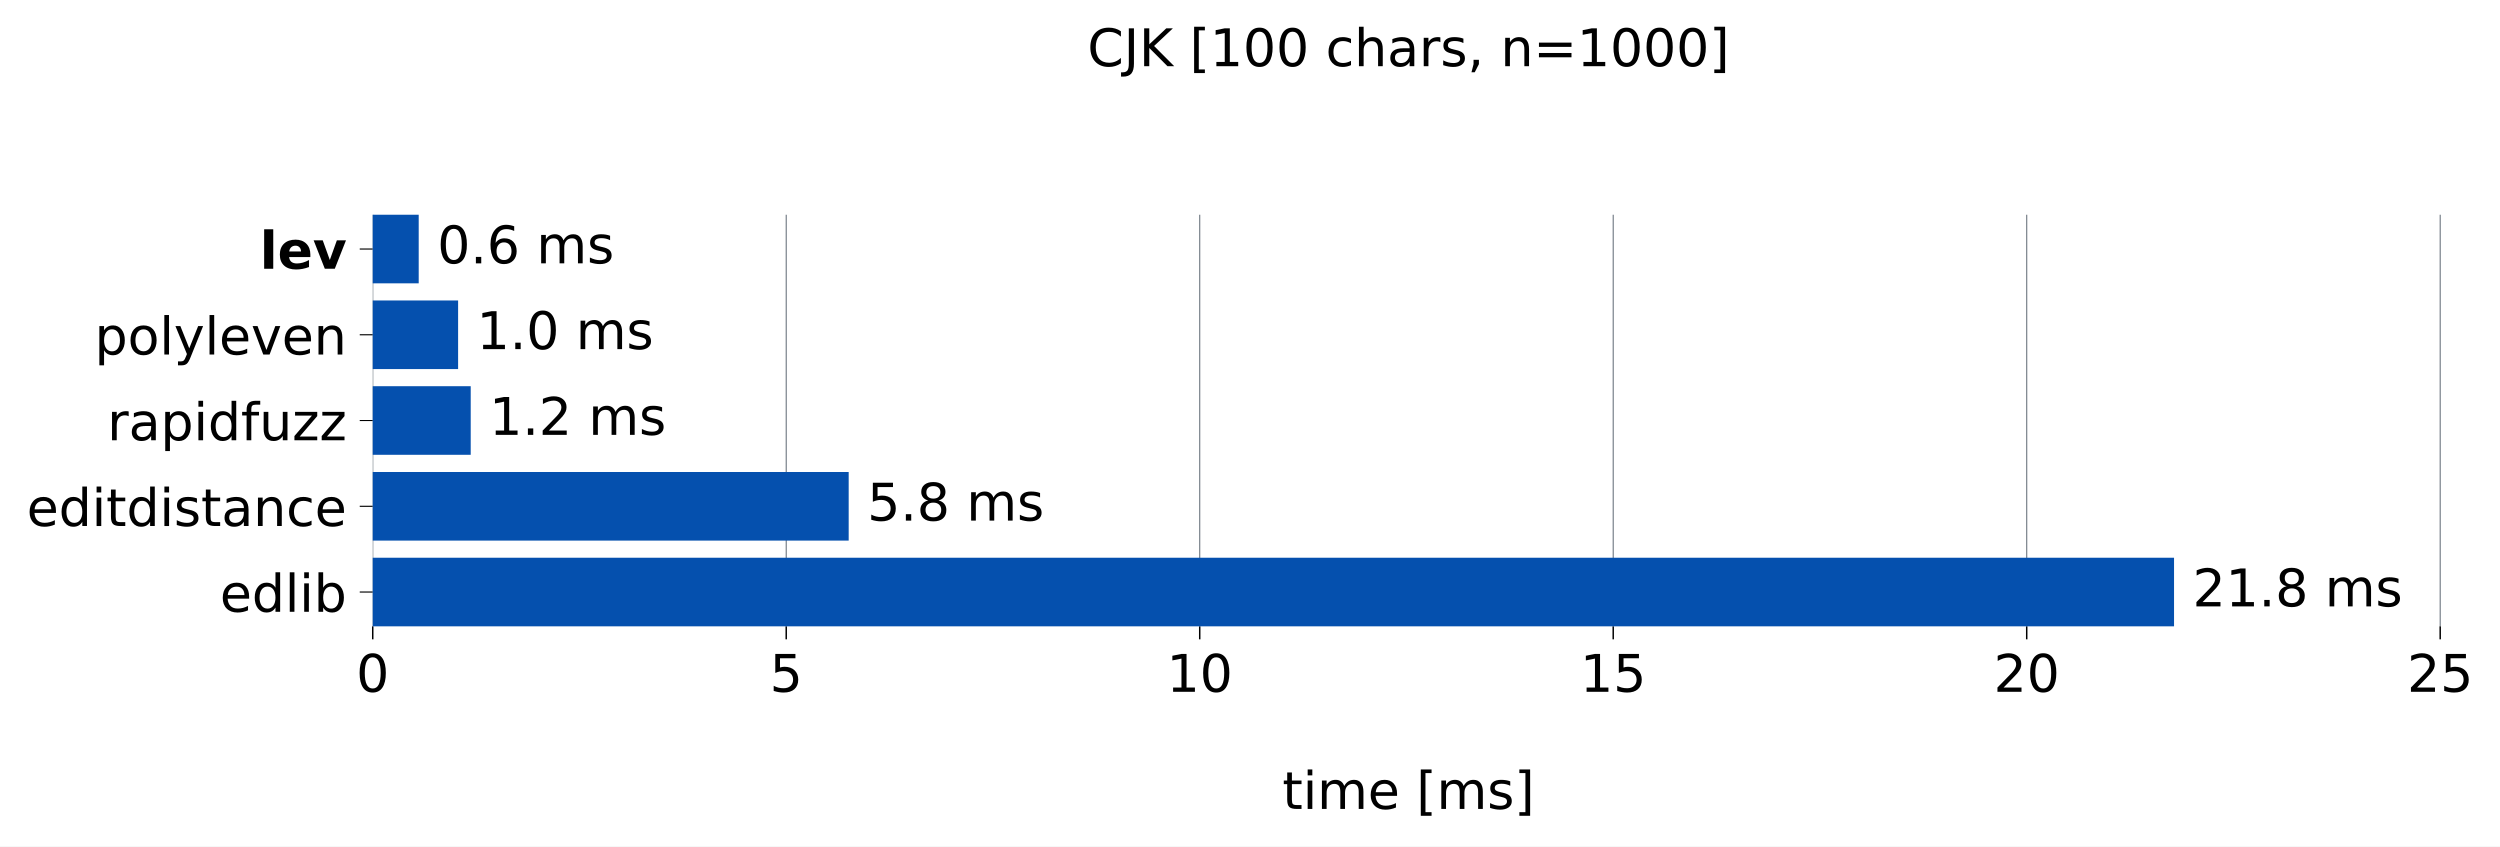
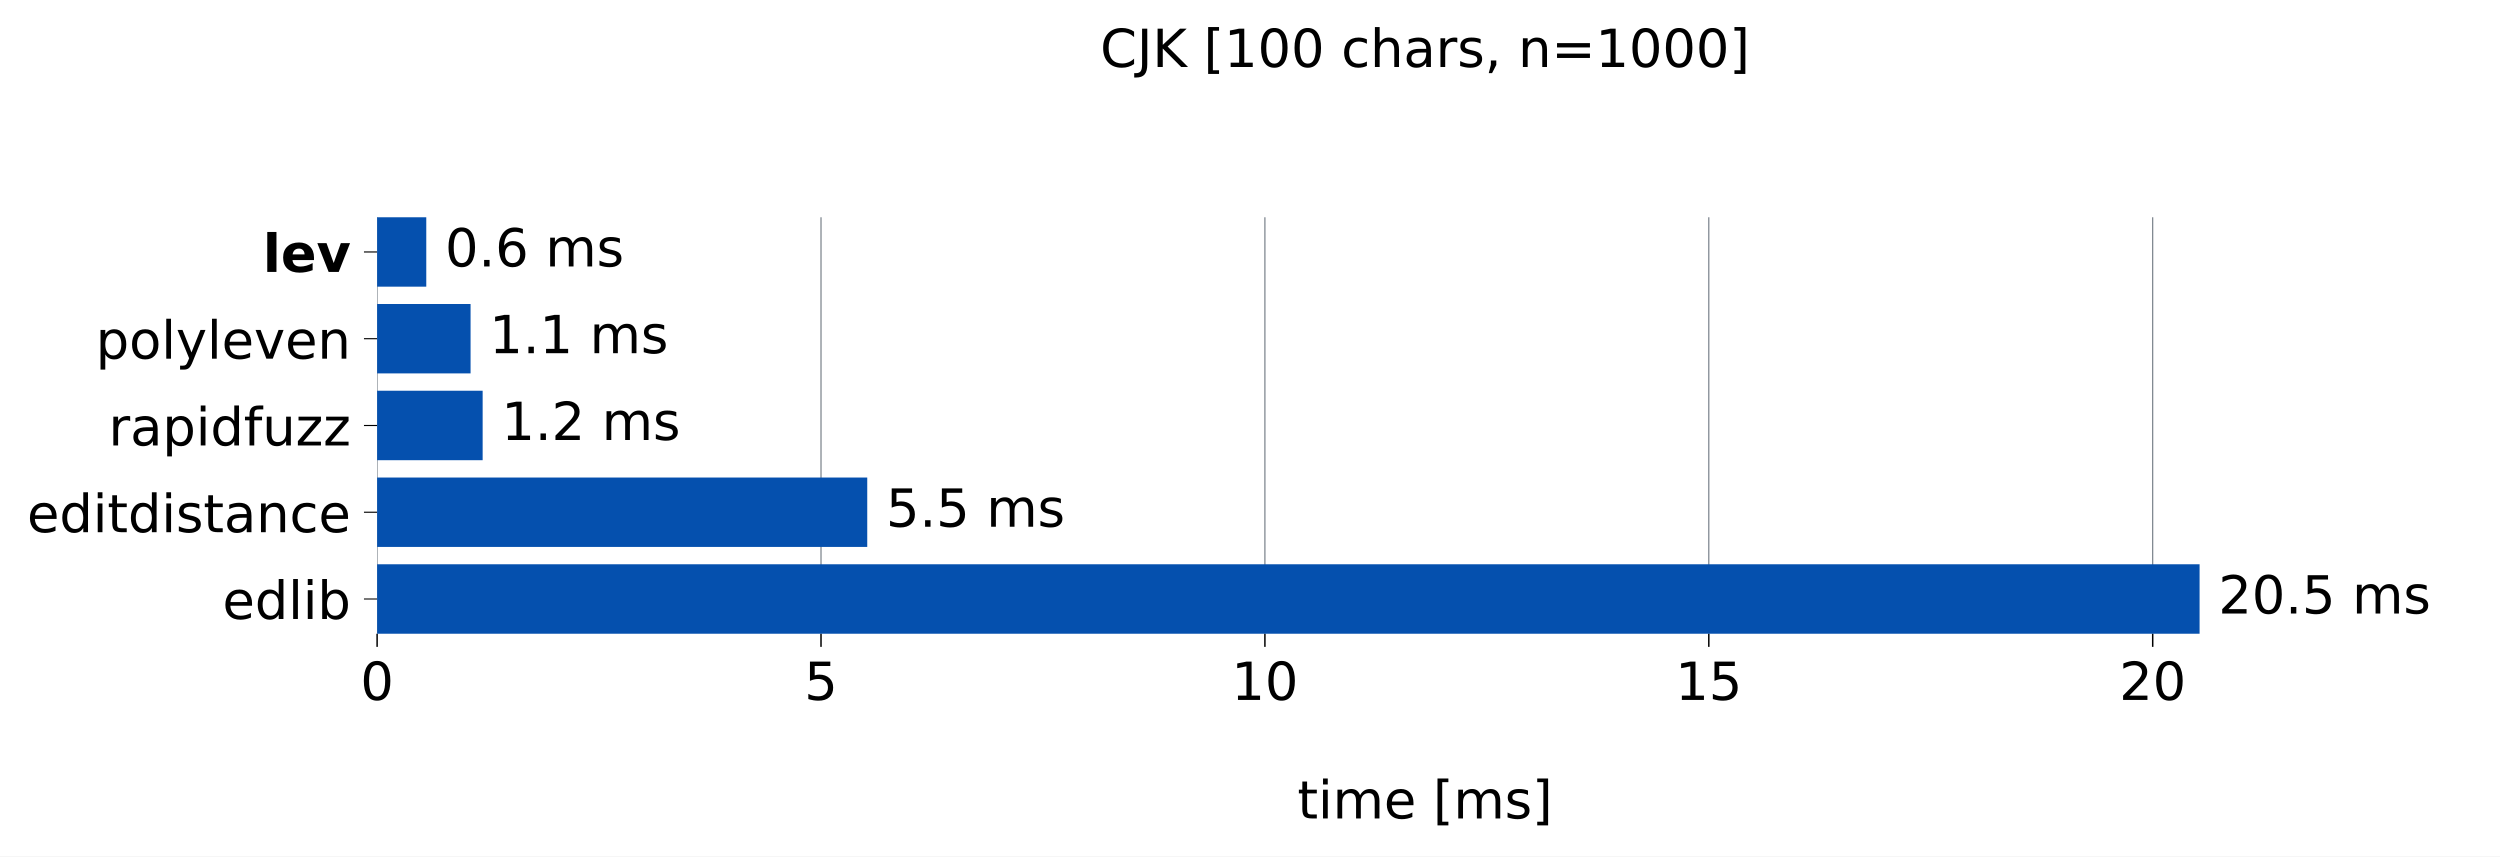
- <svg xmlns="http://www.w3.org/2000/svg" xmlns:xlink="http://www.w3.org/1999/xlink" width="673.424pt" height="228.017pt" viewBox="0 0 673.424 228.017" version="1.1">
+ <svg xmlns="http://www.w3.org/2000/svg" xmlns:xlink="http://www.w3.org/1999/xlink" width="665.603pt" height="228.017pt" viewBox="0 0 665.603 228.017" version="1.1">
  <defs>
    <style type="text/css">*{stroke-linejoin: round; stroke-linecap: butt}</style>
  </defs>
  <g id="figure_1">
    <g id="patch_1">
-       <path d="M 0 228.017 L 673.424 228.017 L 673.424 0 L 0 0 z " style="fill: #ffffff" />
+       <path d="M 0 228.017 L 665.603 228.017 L 665.603 0 L 0 0 z " style="fill: #ffffff" />
    </g>
    <g id="axes_1">
      <g id="patch_2">
        <path d="M 100.403 168.718 L 658.403 168.718 L 658.403 57.838 L 100.403 57.838 z " style="fill: #ffffff" />
      </g>
      <g id="matplotlib.axis_1">
        <g id="xtick_1">
          <g id="line2d_1">
-             <path d="M 100.403 168.718 L 100.403 57.838 " clip-path="url(#p4f1106330c)" style="fill: none; stroke: #6e7781; stroke-width: 0.3; stroke-linecap: square" />
+             <path d="M 100.403 168.718 L 100.403 57.838 " clip-path="url(#pebe1e9f96f)" style="fill: none; stroke: #6e7781; stroke-width: 0.3; stroke-linecap: square" />
          </g>
          <g id="line2d_2">
            <defs>
-               <path id="m6e6b026b5e" d="M 0 0 L 0 3.5 " style="stroke: #000000; stroke-width: 0.4" />
+               <path id="md65372cac0" d="M 0 0 L 0 3.5 " style="stroke: #000000; stroke-width: 0.4" />
            </defs>
            <g>
-               <use xlink:href="#m6e6b026b5e" x="100.403" y="168.718" style="stroke: #000000; stroke-width: 0.4" />
+               <use xlink:href="#md65372cac0" x="100.403" y="168.718" style="stroke: #000000; stroke-width: 0.4" />
            </g>
          </g>
          <g id="text_1">
            <g transform="translate(95.94906 186.3556) scale(0.14 -0.14)">
              <defs>
                <path id="DejaVuSans-30" d="M 2034 4250 Q 1547 4250 1301 3770 Q 1056 3291 1056 2328 Q 1056 1369 1301 889 Q 1547 409 2034 409 Q 2525 409 2770 889 Q 3016 1369 3016 2328 Q 3016 3291 2770 3770 Q 2525 4250 2034 4250 z M 2034 4750 Q 2819 4750 3233 4129 Q 3647 3509 3647 2328 Q 3647 1150 3233 529 Q 2819 -91 2034 -91 Q 1250 -91 836 529 Q 422 1150 422 2328 Q 422 3509 836 4129 Q 1250 4750 2034 4750 z " transform="scale(0.015625)" />
              </defs>
              <use xlink:href="#DejaVuSans-30" />
            </g>
          </g>
        </g>
        <g id="xtick_2">
          <g id="line2d_3">
-             <path d="M 211.786 168.718 L 211.786 57.838 " clip-path="url(#p4f1106330c)" style="fill: none; stroke: #6e7781; stroke-width: 0.3; stroke-linecap: square" />
+             <path d="M 218.586 168.718 L 218.586 57.838 " clip-path="url(#pebe1e9f96f)" style="fill: none; stroke: #6e7781; stroke-width: 0.3; stroke-linecap: square" />
          </g>
          <g id="line2d_4">
            <g>
-               <use xlink:href="#m6e6b026b5e" x="211.786" y="168.718" style="stroke: #000000; stroke-width: 0.4" />
+               <use xlink:href="#md65372cac0" x="218.586" y="168.718" style="stroke: #000000; stroke-width: 0.4" />
            </g>
          </g>
          <g id="text_2">
-             <g transform="translate(207.3318 186.3556) scale(0.14 -0.14)">
+             <g transform="translate(214.1326 186.3556) scale(0.14 -0.14)">
              <defs>
                <path id="DejaVuSans-35" d="M 691 4666 L 3169 4666 L 3169 4134 L 1269 4134 L 1269 2991 Q 1406 3038 1543 3061 Q 1681 3084 1819 3084 Q 2600 3084 3056 2656 Q 3513 2228 3513 1497 Q 3513 744 3044 326 Q 2575 -91 1722 -91 Q 1428 -91 1123 -41 Q 819 9 494 109 L 494 744 Q 775 591 1075 516 Q 1375 441 1709 441 Q 2250 441 2565 725 Q 2881 1009 2881 1497 Q 2881 1984 2565 2268 Q 2250 2553 1709 2553 Q 1456 2553 1204 2497 Q 953 2441 691 2322 L 691 4666 z " transform="scale(0.015625)" />
              </defs>
              <use xlink:href="#DejaVuSans-35" />
            </g>
          </g>
        </g>
        <g id="xtick_3">
          <g id="line2d_5">
-             <path d="M 323.168 168.718 L 323.168 57.838 " clip-path="url(#p4f1106330c)" style="fill: none; stroke: #6e7781; stroke-width: 0.3; stroke-linecap: square" />
+             <path d="M 336.77 168.718 L 336.77 57.838 " clip-path="url(#pebe1e9f96f)" style="fill: none; stroke: #6e7781; stroke-width: 0.3; stroke-linecap: square" />
          </g>
          <g id="line2d_6">
            <g>
-               <use xlink:href="#m6e6b026b5e" x="323.168" y="168.718" style="stroke: #000000; stroke-width: 0.4" />
+               <use xlink:href="#md65372cac0" x="336.77" y="168.718" style="stroke: #000000; stroke-width: 0.4" />
            </g>
          </g>
          <g id="text_3">
-             <g transform="translate(314.2607 186.3556) scale(0.14 -0.14)">
+             <g transform="translate(327.8624 186.3556) scale(0.14 -0.14)">
              <defs>
                <path id="DejaVuSans-31" d="M 794 531 L 1825 531 L 1825 4091 L 703 3866 L 703 4441 L 1819 4666 L 2450 4666 L 2450 531 L 3481 531 L 3481 0 L 794 0 L 794 531 z " transform="scale(0.015625)" />
              </defs>
              <use xlink:href="#DejaVuSans-31" />
              <use xlink:href="#DejaVuSans-30" transform="translate(63.62305 0)" />
            </g>
          </g>
        </g>
        <g id="xtick_4">
          <g id="line2d_7">
-             <path d="M 434.551 168.718 L 434.551 57.838 " clip-path="url(#p4f1106330c)" style="fill: none; stroke: #6e7781; stroke-width: 0.3; stroke-linecap: square" />
+             <path d="M 454.954 168.718 L 454.954 57.838 " clip-path="url(#pebe1e9f96f)" style="fill: none; stroke: #6e7781; stroke-width: 0.3; stroke-linecap: square" />
          </g>
          <g id="line2d_8">
            <g>
-               <use xlink:href="#m6e6b026b5e" x="434.551" y="168.718" style="stroke: #000000; stroke-width: 0.4" />
+               <use xlink:href="#md65372cac0" x="454.954" y="168.718" style="stroke: #000000; stroke-width: 0.4" />
            </g>
          </g>
          <g id="text_4">
-             <g transform="translate(425.6434 186.3556) scale(0.14 -0.14)">
+             <g transform="translate(446.046 186.3556) scale(0.14 -0.14)">
              <use xlink:href="#DejaVuSans-31" />
              <use xlink:href="#DejaVuSans-35" transform="translate(63.62305 0)" />
            </g>
          </g>
        </g>
        <g id="xtick_5">
          <g id="line2d_9">
-             <path d="M 545.934 168.718 L 545.934 57.838 " clip-path="url(#p4f1106330c)" style="fill: none; stroke: #6e7781; stroke-width: 0.3; stroke-linecap: square" />
+             <path d="M 573.137 168.718 L 573.137 57.838 " clip-path="url(#pebe1e9f96f)" style="fill: none; stroke: #6e7781; stroke-width: 0.3; stroke-linecap: square" />
          </g>
          <g id="line2d_10">
            <g>
-               <use xlink:href="#m6e6b026b5e" x="545.934" y="168.718" style="stroke: #000000; stroke-width: 0.4" />
+               <use xlink:href="#md65372cac0" x="573.137" y="168.718" style="stroke: #000000; stroke-width: 0.4" />
            </g>
          </g>
          <g id="text_5">
-             <g transform="translate(537.0261 186.3556) scale(0.14 -0.14)">
+             <g transform="translate(564.2296 186.3556) scale(0.14 -0.14)">
              <defs>
                <path id="DejaVuSans-32" d="M 1228 531 L 3431 531 L 3431 0 L 469 0 L 469 531 Q 828 903 1448 1529 Q 2069 2156 2228 2338 Q 2531 2678 2651 2914 Q 2772 3150 2772 3378 Q 2772 3750 2511 3984 Q 2250 4219 1831 4219 Q 1534 4219 1204 4116 Q 875 4013 500 3803 L 500 4441 Q 881 4594 1212 4672 Q 1544 4750 1819 4750 Q 2544 4750 2975 4387 Q 3406 4025 3406 3419 Q 3406 3131 3298 2873 Q 3191 2616 2906 2266 Q 2828 2175 2409 1742 Q 1991 1309 1228 531 z " transform="scale(0.015625)" />
              </defs>
              <use xlink:href="#DejaVuSans-32" />
              <use xlink:href="#DejaVuSans-30" transform="translate(63.62305 0)" />
            </g>
          </g>
        </g>
-         <g id="xtick_6">
-           <g id="line2d_11">
-             <path d="M 657.316 168.718 L 657.316 57.838 " clip-path="url(#p4f1106330c)" style="fill: none; stroke: #6e7781; stroke-width: 0.3; stroke-linecap: square" />
-           </g>
-           <g id="line2d_12">
-             <g>
-               <use xlink:href="#m6e6b026b5e" x="657.316" y="168.718" style="stroke: #000000; stroke-width: 0.4" />
-             </g>
-           </g>
-           <g id="text_6">
-             <g transform="translate(648.4088 186.3556) scale(0.14 -0.14)">
-               <use xlink:href="#DejaVuSans-32" />
-               <use xlink:href="#DejaVuSans-35" transform="translate(63.62305 0)" />
-             </g>
-           </g>
-         </g>
-         <g id="text_7">
+         <g id="text_6">
          <g transform="translate(345.4364 217.905) scale(0.14 -0.14)">
            <defs>
              <path id="DejaVuSans-74" d="M 1172 4494 L 1172 3500 L 2356 3500 L 2356 3053 L 1172 3053 L 1172 1153 Q 1172 725 1289 603 Q 1406 481 1766 481 L 2356 481 L 2356 0 L 1766 0 Q 1100 0 847 248 Q 594 497 594 1153 L 594 3053 L 172 3053 L 172 3500 L 594 3500 L 594 4494 L 1172 4494 z " transform="scale(0.015625)" />
              <path id="DejaVuSans-69" d="M 603 3500 L 1178 3500 L 1178 0 L 603 0 L 603 3500 z M 603 4863 L 1178 4863 L 1178 4134 L 603 4134 L 603 4863 z " transform="scale(0.015625)" />
              <path id="DejaVuSans-6d" d="M 3328 2828 Q 3544 3216 3844 3400 Q 4144 3584 4550 3584 Q 5097 3584 5394 3201 Q 5691 2819 5691 2113 L 5691 0 L 5113 0 L 5113 2094 Q 5113 2597 4934 2840 Q 4756 3084 4391 3084 Q 3944 3084 3684 2787 Q 3425 2491 3425 1978 L 3425 0 L 2847 0 L 2847 2094 Q 2847 2600 2669 2842 Q 2491 3084 2119 3084 Q 1678 3084 1418 2786 Q 1159 2488 1159 1978 L 1159 0 L 581 0 L 581 3500 L 1159 3500 L 1159 2956 Q 1356 3278 1631 3431 Q 1906 3584 2284 3584 Q 2666 3584 2933 3390 Q 3200 3197 3328 2828 z " transform="scale(0.015625)" />
              <path id="DejaVuSans-65" d="M 3597 1894 L 3597 1613 L 953 1613 Q 991 1019 1311 708 Q 1631 397 2203 397 Q 2534 397 2845 478 Q 3156 559 3463 722 L 3463 178 Q 3153 47 2828 -22 Q 2503 -91 2169 -91 Q 1331 -91 842 396 Q 353 884 353 1716 Q 353 2575 817 3079 Q 1281 3584 2069 3584 Q 2775 3584 3186 3129 Q 3597 2675 3597 1894 z M 3022 2063 Q 3016 2534 2758 2815 Q 2500 3097 2075 3097 Q 1594 3097 1305 2825 Q 1016 2553 972 2059 L 3022 2063 z " transform="scale(0.015625)" />
              <path id="DejaVuSans-20" transform="scale(0.015625)" />
              <path id="DejaVuSans-5b" d="M 550 4863 L 1875 4863 L 1875 4416 L 1125 4416 L 1125 -397 L 1875 -397 L 1875 -844 L 550 -844 L 550 4863 z " transform="scale(0.015625)" />
              <path id="DejaVuSans-73" d="M 2834 3397 L 2834 2853 Q 2591 2978 2328 3040 Q 2066 3103 1784 3103 Q 1356 3103 1142 2972 Q 928 2841 928 2578 Q 928 2378 1081 2264 Q 1234 2150 1697 2047 L 1894 2003 Q 2506 1872 2764 1633 Q 3022 1394 3022 966 Q 3022 478 2636 193 Q 2250 -91 1575 -91 Q 1294 -91 989 -36 Q 684 19 347 128 L 347 722 Q 666 556 975 473 Q 1284 391 1588 391 Q 1994 391 2212 530 Q 2431 669 2431 922 Q 2431 1156 2273 1281 Q 2116 1406 1581 1522 L 1381 1569 Q 847 1681 609 1914 Q 372 2147 372 2553 Q 372 3047 722 3315 Q 1072 3584 1716 3584 Q 2034 3584 2315 3537 Q 2597 3491 2834 3397 z " transform="scale(0.015625)" />
              <path id="DejaVuSans-5d" d="M 1947 4863 L 1947 -844 L 622 -844 L 622 -397 L 1369 -397 L 1369 4416 L 622 4416 L 622 4863 L 1947 4863 z " transform="scale(0.015625)" />
            </defs>
            <use xlink:href="#DejaVuSans-74" />
            <use xlink:href="#DejaVuSans-69" transform="translate(39.20898 0)" />
            <use xlink:href="#DejaVuSans-6d" transform="translate(66.99219 0)" />
            <use xlink:href="#DejaVuSans-65" transform="translate(164.4043 0)" />
            <use xlink:href="#DejaVuSans-20" transform="translate(225.9277 0)" />
            <use xlink:href="#DejaVuSans-5b" transform="translate(257.7148 0)" />
            <use xlink:href="#DejaVuSans-6d" transform="translate(296.7285 0)" />
            <use xlink:href="#DejaVuSans-73" transform="translate(394.1406 0)" />
            <use xlink:href="#DejaVuSans-5d" transform="translate(446.2402 0)" />
          </g>
        </g>
      </g>
      <g id="matplotlib.axis_2">
        <g id="ytick_1">
-           <g id="line2d_13">
+           <g id="line2d_11">
            <defs>
-               <path id="mbd8ac625bb" d="M 0 0 L -3.5 0 " style="stroke: #000000; stroke-width: 0.3" />
+               <path id="me469734dce" d="M 0 0 L -3.5 0 " style="stroke: #000000; stroke-width: 0.3" />
            </defs>
            <g>
-               <use xlink:href="#mbd8ac625bb" x="100.403" y="159.478" style="stroke: #000000; stroke-width: 0.3" />
-             </g>
-           </g>
-           <g id="text_8">
+               <use xlink:href="#me469734dce" x="100.403" y="159.478" style="stroke: #000000; stroke-width: 0.3" />
+             </g>
+           </g>
+           <g id="text_7">
            <g transform="translate(59.23406 164.7967) scale(0.14 -0.14)">
              <defs>
                <path id="DejaVuSans-64" d="M 2906 2969 L 2906 4863 L 3481 4863 L 3481 0 L 2906 0 L 2906 525 Q 2725 213 2448 61 Q 2172 -91 1784 -91 Q 1150 -91 751 415 Q 353 922 353 1747 Q 353 2572 751 3078 Q 1150 3584 1784 3584 Q 2172 3584 2448 3432 Q 2725 3281 2906 2969 z M 947 1747 Q 947 1113 1208 752 Q 1469 391 1925 391 Q 2381 391 2643 752 Q 2906 1113 2906 1747 Q 2906 2381 2643 2742 Q 2381 3103 1925 3103 Q 1469 3103 1208 2742 Q 947 2381 947 1747 z " transform="scale(0.015625)" />
                <path id="DejaVuSans-6c" d="M 603 4863 L 1178 4863 L 1178 0 L 603 0 L 603 4863 z " transform="scale(0.015625)" />
                <path id="DejaVuSans-62" d="M 3116 1747 Q 3116 2381 2855 2742 Q 2594 3103 2138 3103 Q 1681 3103 1420 2742 Q 1159 2381 1159 1747 Q 1159 1113 1420 752 Q 1681 391 2138 391 Q 2594 391 2855 752 Q 3116 1113 3116 1747 z M 1159 2969 Q 1341 3281 1617 3432 Q 1894 3584 2278 3584 Q 2916 3584 3314 3078 Q 3713 2572 3713 1747 Q 3713 922 3314 415 Q 2916 -91 2278 -91 Q 1894 -91 1617 61 Q 1341 213 1159 525 L 1159 0 L 581 0 L 581 4863 L 1159 4863 L 1159 2969 z " transform="scale(0.015625)" />
              </defs>
              <use xlink:href="#DejaVuSans-65" />
              <use xlink:href="#DejaVuSans-64" transform="translate(61.52344 0)" />
              <use xlink:href="#DejaVuSans-6c" transform="translate(125 0)" />
              <use xlink:href="#DejaVuSans-69" transform="translate(152.7832 0)" />
              <use xlink:href="#DejaVuSans-62" transform="translate(180.5664 0)" />
            </g>
          </g>
        </g>
        <g id="ytick_2">
-           <g id="line2d_14">
-             <g>
-               <use xlink:href="#mbd8ac625bb" x="100.403" y="136.378" style="stroke: #000000; stroke-width: 0.3" />
-             </g>
-           </g>
-           <g id="text_9">
+           <g id="line2d_12">
+             <g>
+               <use xlink:href="#me469734dce" x="100.403" y="136.378" style="stroke: #000000; stroke-width: 0.3" />
+             </g>
+           </g>
+           <g id="text_8">
            <g transform="translate(7.2 141.6967) scale(0.14 -0.14)">
              <defs>
                <path id="DejaVuSans-61" d="M 2194 1759 Q 1497 1759 1228 1600 Q 959 1441 959 1056 Q 959 750 1161 570 Q 1363 391 1709 391 Q 2188 391 2477 730 Q 2766 1069 2766 1631 L 2766 1759 L 2194 1759 z M 3341 1997 L 3341 0 L 2766 0 L 2766 531 Q 2569 213 2275 61 Q 1981 -91 1556 -91 Q 1019 -91 701 211 Q 384 513 384 1019 Q 384 1609 779 1909 Q 1175 2209 1959 2209 L 2766 2209 L 2766 2266 Q 2766 2663 2505 2880 Q 2244 3097 1772 3097 Q 1472 3097 1187 3025 Q 903 2953 641 2809 L 641 3341 Q 956 3463 1253 3523 Q 1550 3584 1831 3584 Q 2591 3584 2966 3190 Q 3341 2797 3341 1997 z " transform="scale(0.015625)" />
                <path id="DejaVuSans-6e" d="M 3513 2113 L 3513 0 L 2938 0 L 2938 2094 Q 2938 2591 2744 2837 Q 2550 3084 2163 3084 Q 1697 3084 1428 2787 Q 1159 2491 1159 1978 L 1159 0 L 581 0 L 581 3500 L 1159 3500 L 1159 2956 Q 1366 3272 1645 3428 Q 1925 3584 2291 3584 Q 2894 3584 3203 3211 Q 3513 2838 3513 2113 z " transform="scale(0.015625)" />
                <path id="DejaVuSans-63" d="M 3122 3366 L 3122 2828 Q 2878 2963 2633 3030 Q 2388 3097 2138 3097 Q 1578 3097 1268 2742 Q 959 2388 959 1747 Q 959 1106 1268 751 Q 1578 397 2138 397 Q 2388 397 2633 464 Q 2878 531 3122 666 L 3122 134 Q 2881 22 2623 -34 Q 2366 -91 2075 -91 Q 1284 -91 818 406 Q 353 903 353 1747 Q 353 2603 823 3093 Q 1294 3584 2113 3584 Q 2378 3584 2631 3529 Q 2884 3475 3122 3366 z " transform="scale(0.015625)" />
              </defs>
              <use xlink:href="#DejaVuSans-65" />
              <use xlink:href="#DejaVuSans-64" transform="translate(61.52344 0)" />
              <use xlink:href="#DejaVuSans-69" transform="translate(125 0)" />
              <use xlink:href="#DejaVuSans-74" transform="translate(152.7832 0)" />
              <use xlink:href="#DejaVuSans-64" transform="translate(191.9922 0)" />
              <use xlink:href="#DejaVuSans-69" transform="translate(255.4688 0)" />
              <use xlink:href="#DejaVuSans-73" transform="translate(283.252 0)" />
              <use xlink:href="#DejaVuSans-74" transform="translate(335.3516 0)" />
              <use xlink:href="#DejaVuSans-61" transform="translate(374.5605 0)" />
              <use xlink:href="#DejaVuSans-6e" transform="translate(435.8398 0)" />
              <use xlink:href="#DejaVuSans-63" transform="translate(499.2188 0)" />
              <use xlink:href="#DejaVuSans-65" transform="translate(554.1992 0)" />
            </g>
          </g>
        </g>
        <g id="ytick_3">
-           <g id="line2d_15">
-             <g>
-               <use xlink:href="#mbd8ac625bb" x="100.403" y="113.278" style="stroke: #000000; stroke-width: 0.3" />
-             </g>
-           </g>
-           <g id="text_10">
+           <g id="line2d_13">
+             <g>
+               <use xlink:href="#me469734dce" x="100.403" y="113.278" style="stroke: #000000; stroke-width: 0.3" />
+             </g>
+           </g>
+           <g id="text_9">
            <g transform="translate(28.90656 118.5967) scale(0.14 -0.14)">
              <defs>
                <path id="DejaVuSans-72" d="M 2631 2963 Q 2534 3019 2420 3045 Q 2306 3072 2169 3072 Q 1681 3072 1420 2755 Q 1159 2438 1159 1844 L 1159 0 L 581 0 L 581 3500 L 1159 3500 L 1159 2956 Q 1341 3275 1631 3429 Q 1922 3584 2338 3584 Q 2397 3584 2469 3576 Q 2541 3569 2628 3553 L 2631 2963 z " transform="scale(0.015625)" />
                <path id="DejaVuSans-70" d="M 1159 525 L 1159 -1331 L 581 -1331 L 581 3500 L 1159 3500 L 1159 2969 Q 1341 3281 1617 3432 Q 1894 3584 2278 3584 Q 2916 3584 3314 3078 Q 3713 2572 3713 1747 Q 3713 922 3314 415 Q 2916 -91 2278 -91 Q 1894 -91 1617 61 Q 1341 213 1159 525 z M 3116 1747 Q 3116 2381 2855 2742 Q 2594 3103 2138 3103 Q 1681 3103 1420 2742 Q 1159 2381 1159 1747 Q 1159 1113 1420 752 Q 1681 391 2138 391 Q 2594 391 2855 752 Q 3116 1113 3116 1747 z " transform="scale(0.015625)" />
                <path id="DejaVuSans-66" d="M 2375 4863 L 2375 4384 L 1825 4384 Q 1516 4384 1395 4259 Q 1275 4134 1275 3809 L 1275 3500 L 2222 3500 L 2222 3053 L 1275 3053 L 1275 0 L 697 0 L 697 3053 L 147 3053 L 147 3500 L 697 3500 L 697 3744 Q 697 4328 969 4595 Q 1241 4863 1831 4863 L 2375 4863 z " transform="scale(0.015625)" />
                <path id="DejaVuSans-75" d="M 544 1381 L 544 3500 L 1119 3500 L 1119 1403 Q 1119 906 1312 657 Q 1506 409 1894 409 Q 2359 409 2629 706 Q 2900 1003 2900 1516 L 2900 3500 L 3475 3500 L 3475 0 L 2900 0 L 2900 538 Q 2691 219 2414 64 Q 2138 -91 1772 -91 Q 1169 -91 856 284 Q 544 659 544 1381 z M 1991 3584 L 1991 3584 z " transform="scale(0.015625)" />
                <path id="DejaVuSans-7a" d="M 353 3500 L 3084 3500 L 3084 2975 L 922 459 L 3084 459 L 3084 0 L 275 0 L 275 525 L 2438 3041 L 353 3041 L 353 3500 z " transform="scale(0.015625)" />
              </defs>
              <use xlink:href="#DejaVuSans-72" />
              <use xlink:href="#DejaVuSans-61" transform="translate(41.11328 0)" />
              <use xlink:href="#DejaVuSans-70" transform="translate(102.3926 0)" />
              <use xlink:href="#DejaVuSans-69" transform="translate(165.8691 0)" />
              <use xlink:href="#DejaVuSans-64" transform="translate(193.6523 0)" />
              <use xlink:href="#DejaVuSans-66" transform="translate(257.1289 0)" />
              <use xlink:href="#DejaVuSans-75" transform="translate(292.334 0)" />
              <use xlink:href="#DejaVuSans-7a" transform="translate(355.7129 0)" />
              <use xlink:href="#DejaVuSans-7a" transform="translate(408.2031 0)" />
            </g>
          </g>
        </g>
        <g id="ytick_4">
-           <g id="line2d_16">
-             <g>
-               <use xlink:href="#mbd8ac625bb" x="100.403" y="90.178" style="stroke: #000000; stroke-width: 0.3" />
-             </g>
-           </g>
-           <g id="text_11">
+           <g id="line2d_14">
+             <g>
+               <use xlink:href="#me469734dce" x="100.403" y="90.178" style="stroke: #000000; stroke-width: 0.3" />
+             </g>
+           </g>
+           <g id="text_10">
            <g transform="translate(25.49625 95.49672) scale(0.14 -0.14)">
              <defs>
                <path id="DejaVuSans-6f" d="M 1959 3097 Q 1497 3097 1228 2736 Q 959 2375 959 1747 Q 959 1119 1226 758 Q 1494 397 1959 397 Q 2419 397 2687 759 Q 2956 1122 2956 1747 Q 2956 2369 2687 2733 Q 2419 3097 1959 3097 z M 1959 3584 Q 2709 3584 3137 3096 Q 3566 2609 3566 1747 Q 3566 888 3137 398 Q 2709 -91 1959 -91 Q 1206 -91 779 398 Q 353 888 353 1747 Q 353 2609 779 3096 Q 1206 3584 1959 3584 z " transform="scale(0.015625)" />
                <path id="DejaVuSans-79" d="M 2059 -325 Q 1816 -950 1584 -1140 Q 1353 -1331 966 -1331 L 506 -1331 L 506 -850 L 844 -850 Q 1081 -850 1212 -737 Q 1344 -625 1503 -206 L 1606 56 L 191 3500 L 800 3500 L 1894 763 L 2988 3500 L 3597 3500 L 2059 -325 z " transform="scale(0.015625)" />
                <path id="DejaVuSans-76" d="M 191 3500 L 800 3500 L 1894 563 L 2988 3500 L 3597 3500 L 2284 0 L 1503 0 L 191 3500 z " transform="scale(0.015625)" />
              </defs>
              <use xlink:href="#DejaVuSans-70" />
              <use xlink:href="#DejaVuSans-6f" transform="translate(63.47656 0)" />
              <use xlink:href="#DejaVuSans-6c" transform="translate(124.6582 0)" />
              <use xlink:href="#DejaVuSans-79" transform="translate(152.4414 0)" />
              <use xlink:href="#DejaVuSans-6c" transform="translate(211.6211 0)" />
              <use xlink:href="#DejaVuSans-65" transform="translate(239.4043 0)" />
              <use xlink:href="#DejaVuSans-76" transform="translate(300.9277 0)" />
              <use xlink:href="#DejaVuSans-65" transform="translate(360.1074 0)" />
              <use xlink:href="#DejaVuSans-6e" transform="translate(421.6309 0)" />
            </g>
          </g>
        </g>
        <g id="ytick_5">
-           <g id="line2d_17">
-             <g>
-               <use xlink:href="#mbd8ac625bb" x="100.403" y="67.078" style="stroke: #000000; stroke-width: 0.3" />
-             </g>
-           </g>
-           <g id="text_12">
+           <g id="line2d_15">
+             <g>
+               <use xlink:href="#me469734dce" x="100.403" y="67.078" style="stroke: #000000; stroke-width: 0.3" />
+             </g>
+           </g>
+           <g id="text_11">
            <g transform="translate(69.98125 72.39672) scale(0.14 -0.14)">
              <defs>
                <path id="DejaVuSans-Bold-6c" d="M 538 4863 L 1656 4863 L 1656 0 L 538 0 L 538 4863 z " transform="scale(0.015625)" />
                <path id="DejaVuSans-Bold-65" d="M 4031 1759 L 4031 1441 L 1416 1441 Q 1456 1047 1700 850 Q 1944 653 2381 653 Q 2734 653 3104 758 Q 3475 863 3866 1075 L 3866 213 Q 3469 63 3072 -14 Q 2675 -91 2278 -91 Q 1328 -91 801 392 Q 275 875 275 1747 Q 275 2603 792 3093 Q 1309 3584 2216 3584 Q 3041 3584 3536 3087 Q 4031 2591 4031 1759 z M 2881 2131 Q 2881 2450 2695 2645 Q 2509 2841 2209 2841 Q 1884 2841 1681 2658 Q 1478 2475 1428 2131 L 2881 2131 z " transform="scale(0.015625)" />
                <path id="DejaVuSans-Bold-76" d="M 97 3500 L 1216 3500 L 2088 1081 L 2956 3500 L 4078 3500 L 2700 0 L 1472 0 L 97 3500 z " transform="scale(0.015625)" />
              </defs>
              <use xlink:href="#DejaVuSans-Bold-6c" />
              <use xlink:href="#DejaVuSans-Bold-65" transform="translate(34.27734 0)" />
              <use xlink:href="#DejaVuSans-Bold-76" transform="translate(102.0996 0)" />
            </g>
          </g>
        </g>
      </g>
      <g id="patch_3">
-         <path d="M 100.403 168.718 L 585.62 168.718 L 585.62 150.238 L 100.403 150.238 z " clip-path="url(#p4f1106330c)" style="fill: #0550ae" />
+         <path d="M 100.403 168.718 L 585.62 168.718 L 585.62 150.238 L 100.403 150.238 z " clip-path="url(#pebe1e9f96f)" style="fill: #0550ae" />
      </g>
      <g id="patch_4">
-         <path d="M 100.403 145.618 L 228.61 145.618 L 228.61 127.138 L 100.403 127.138 z " clip-path="url(#p4f1106330c)" style="fill: #0550ae" />
+         <path d="M 100.403 145.618 L 230.896 145.618 L 230.896 127.138 L 100.403 127.138 z " clip-path="url(#pebe1e9f96f)" style="fill: #0550ae" />
      </g>
      <g id="patch_5">
-         <path d="M 100.403 122.518 L 126.796 122.518 L 126.796 104.038 L 100.403 104.038 z " clip-path="url(#p4f1106330c)" style="fill: #0550ae" />
+         <path d="M 100.403 122.518 L 128.501 122.518 L 128.501 104.038 L 100.403 104.038 z " clip-path="url(#pebe1e9f96f)" style="fill: #0550ae" />
      </g>
      <g id="patch_6">
-         <path d="M 100.403 99.418 L 123.401 99.418 L 123.401 80.938 L 100.403 80.938 z " clip-path="url(#p4f1106330c)" style="fill: #0550ae" />
+         <path d="M 100.403 99.418 L 125.286 99.418 L 125.286 80.938 L 100.403 80.938 z " clip-path="url(#pebe1e9f96f)" style="fill: #0550ae" />
      </g>
      <g id="patch_7">
-         <path d="M 100.403 76.318 L 112.787 76.318 L 112.787 57.838 L 100.403 57.838 z " clip-path="url(#p4f1106330c)" style="fill: #0550ae" />
-       </g>
-       <g id="text_13">
+         <path d="M 100.403 76.318 L 113.492 76.318 L 113.492 57.838 L 100.403 57.838 z " clip-path="url(#pebe1e9f96f)" style="fill: #0550ae" />
+       </g>
+       <g id="text_12">
        <g transform="translate(590.6202 163.3409) scale(0.14 -0.14)">
          <defs>
            <path id="DejaVuSans-2e" d="M 684 794 L 1344 794 L 1344 0 L 684 0 L 684 794 z " transform="scale(0.015625)" />
-             <path id="DejaVuSans-38" d="M 2034 2216 Q 1584 2216 1326 1975 Q 1069 1734 1069 1313 Q 1069 891 1326 650 Q 1584 409 2034 409 Q 2484 409 2743 651 Q 3003 894 3003 1313 Q 3003 1734 2745 1975 Q 2488 2216 2034 2216 z M 1403 2484 Q 997 2584 770 2862 Q 544 3141 544 3541 Q 544 4100 942 4425 Q 1341 4750 2034 4750 Q 2731 4750 3128 4425 Q 3525 4100 3525 3541 Q 3525 3141 3298 2862 Q 3072 2584 2669 2484 Q 3125 2378 3379 2068 Q 3634 1759 3634 1313 Q 3634 634 3220 271 Q 2806 -91 2034 -91 Q 1263 -91 848 271 Q 434 634 434 1313 Q 434 1759 690 2068 Q 947 2378 1403 2484 z M 1172 3481 Q 1172 3119 1398 2916 Q 1625 2713 2034 2713 Q 2441 2713 2670 2916 Q 2900 3119 2900 3481 Q 2900 3844 2670 4047 Q 2441 4250 2034 4250 Q 1625 4250 1398 4047 Q 1172 3844 1172 3481 z " transform="scale(0.015625)" />
          </defs>
          <use xlink:href="#DejaVuSans-32" />
-           <use xlink:href="#DejaVuSans-31" transform="translate(63.62305 0)" />
+           <use xlink:href="#DejaVuSans-30" transform="translate(63.62305 0)" />
          <use xlink:href="#DejaVuSans-2e" transform="translate(127.2461 0)" />
-           <use xlink:href="#DejaVuSans-38" transform="translate(159.0332 0)" />
+           <use xlink:href="#DejaVuSans-35" transform="translate(159.0332 0)" />
          <use xlink:href="#DejaVuSans-20" transform="translate(222.6562 0)" />
          <use xlink:href="#DejaVuSans-6d" transform="translate(254.4434 0)" />
          <use xlink:href="#DejaVuSans-73" transform="translate(351.8555 0)" />
        </g>
      </g>
-       <g id="text_14">
-         <g transform="translate(233.6099 140.2409) scale(0.14 -0.14)">
+       <g id="text_13">
+         <g transform="translate(235.8962 140.2409) scale(0.14 -0.14)">
          <use xlink:href="#DejaVuSans-35" />
          <use xlink:href="#DejaVuSans-2e" transform="translate(63.62305 0)" />
-           <use xlink:href="#DejaVuSans-38" transform="translate(95.41016 0)" />
+           <use xlink:href="#DejaVuSans-35" transform="translate(95.41016 0)" />
          <use xlink:href="#DejaVuSans-20" transform="translate(159.0332 0)" />
          <use xlink:href="#DejaVuSans-6d" transform="translate(190.8203 0)" />
          <use xlink:href="#DejaVuSans-73" transform="translate(288.2324 0)" />
        </g>
      </g>
-       <g id="text_15">
-         <g transform="translate(131.7959 117.1409) scale(0.14 -0.14)">
+       <g id="text_14">
+         <g transform="translate(133.501 117.1409) scale(0.14 -0.14)">
          <use xlink:href="#DejaVuSans-31" />
          <use xlink:href="#DejaVuSans-2e" transform="translate(63.62305 0)" />
          <use xlink:href="#DejaVuSans-32" transform="translate(95.41016 0)" />
          <use xlink:href="#DejaVuSans-20" transform="translate(159.0332 0)" />
          <use xlink:href="#DejaVuSans-6d" transform="translate(190.8203 0)" />
          <use xlink:href="#DejaVuSans-73" transform="translate(288.2324 0)" />
        </g>
      </g>
-       <g id="text_16">
-         <g transform="translate(128.4015 94.04094) scale(0.14 -0.14)">
+       <g id="text_15">
+         <g transform="translate(130.2864 94.04094) scale(0.14 -0.14)">
          <use xlink:href="#DejaVuSans-31" />
          <use xlink:href="#DejaVuSans-2e" transform="translate(63.62305 0)" />
-           <use xlink:href="#DejaVuSans-30" transform="translate(95.41016 0)" />
+           <use xlink:href="#DejaVuSans-31" transform="translate(95.41016 0)" />
          <use xlink:href="#DejaVuSans-20" transform="translate(159.0332 0)" />
          <use xlink:href="#DejaVuSans-6d" transform="translate(190.8203 0)" />
          <use xlink:href="#DejaVuSans-73" transform="translate(288.2324 0)" />
        </g>
      </g>
-       <g id="text_17">
-         <g transform="translate(117.7867 70.94094) scale(0.14 -0.14)">
+       <g id="text_16">
+         <g transform="translate(118.4916 70.94094) scale(0.14 -0.14)">
          <defs>
            <path id="DejaVuSans-36" d="M 2113 2584 Q 1688 2584 1439 2293 Q 1191 2003 1191 1497 Q 1191 994 1439 701 Q 1688 409 2113 409 Q 2538 409 2786 701 Q 3034 994 3034 1497 Q 3034 2003 2786 2293 Q 2538 2584 2113 2584 z M 3366 4563 L 3366 3988 Q 3128 4100 2886 4159 Q 2644 4219 2406 4219 Q 1781 4219 1451 3797 Q 1122 3375 1075 2522 Q 1259 2794 1537 2939 Q 1816 3084 2150 3084 Q 2853 3084 3261 2657 Q 3669 2231 3669 1497 Q 3669 778 3244 343 Q 2819 -91 2113 -91 Q 1303 -91 875 529 Q 447 1150 447 2328 Q 447 3434 972 4092 Q 1497 4750 2381 4750 Q 2619 4750 2861 4703 Q 3103 4656 3366 4563 z " transform="scale(0.015625)" />
          </defs>
          <use xlink:href="#DejaVuSans-30" />
          <use xlink:href="#DejaVuSans-2e" transform="translate(63.62305 0)" />
          <use xlink:href="#DejaVuSans-36" transform="translate(95.41016 0)" />
          <use xlink:href="#DejaVuSans-20" transform="translate(159.0332 0)" />
          <use xlink:href="#DejaVuSans-6d" transform="translate(190.8203 0)" />
          <use xlink:href="#DejaVuSans-73" transform="translate(288.2324 0)" />
        </g>
      </g>
-       <g id="text_18">
+       <g id="text_17">
        <g transform="translate(292.9211 17.83781) scale(0.14 -0.14)">
          <defs>
            <path id="DejaVuSans-43" d="M 4122 4306 L 4122 3641 Q 3803 3938 3442 4084 Q 3081 4231 2675 4231 Q 1875 4231 1450 3742 Q 1025 3253 1025 2328 Q 1025 1406 1450 917 Q 1875 428 2675 428 Q 3081 428 3442 575 Q 3803 722 4122 1019 L 4122 359 Q 3791 134 3420 21 Q 3050 -91 2638 -91 Q 1578 -91 968 557 Q 359 1206 359 2328 Q 359 3453 968 4101 Q 1578 4750 2638 4750 Q 3056 4750 3426 4639 Q 3797 4528 4122 4306 z " transform="scale(0.015625)" />
            <path id="DejaVuSans-4a" d="M 628 4666 L 1259 4666 L 1259 325 Q 1259 -519 939 -900 Q 619 -1281 -91 -1281 L -331 -1281 L -331 -750 L -134 -750 Q 284 -750 456 -515 Q 628 -281 628 325 L 628 4666 z " transform="scale(0.015625)" />
            <path id="DejaVuSans-4b" d="M 628 4666 L 1259 4666 L 1259 2694 L 3353 4666 L 4166 4666 L 1850 2491 L 4331 0 L 3500 0 L 1259 2247 L 1259 0 L 628 0 L 628 4666 z " transform="scale(0.015625)" />
            <path id="DejaVuSans-68" d="M 3513 2113 L 3513 0 L 2938 0 L 2938 2094 Q 2938 2591 2744 2837 Q 2550 3084 2163 3084 Q 1697 3084 1428 2787 Q 1159 2491 1159 1978 L 1159 0 L 581 0 L 581 4863 L 1159 4863 L 1159 2956 Q 1366 3272 1645 3428 Q 1925 3584 2291 3584 Q 2894 3584 3203 3211 Q 3513 2838 3513 2113 z " transform="scale(0.015625)" />
            <path id="DejaVuSans-2c" d="M 750 794 L 1409 794 L 1409 256 L 897 -744 L 494 -744 L 750 256 L 750 794 z " transform="scale(0.015625)" />
            <path id="DejaVuSans-3d" d="M 678 2906 L 4684 2906 L 4684 2381 L 678 2381 L 678 2906 z M 678 1631 L 4684 1631 L 4684 1100 L 678 1100 L 678 1631 z " transform="scale(0.015625)" />
          </defs>
          <use xlink:href="#DejaVuSans-43" />
          <use xlink:href="#DejaVuSans-4a" transform="translate(69.82422 0)" />
          <use xlink:href="#DejaVuSans-4b" transform="translate(99.31641 0)" />
          <use xlink:href="#DejaVuSans-20" transform="translate(164.8926 0)" />
          <use xlink:href="#DejaVuSans-5b" transform="translate(196.6797 0)" />
          <use xlink:href="#DejaVuSans-31" transform="translate(235.6934 0)" />
          <use xlink:href="#DejaVuSans-30" transform="translate(299.3164 0)" />
          <use xlink:href="#DejaVuSans-30" transform="translate(362.9395 0)" />
          <use xlink:href="#DejaVuSans-20" transform="translate(426.5625 0)" />
          <use xlink:href="#DejaVuSans-63" transform="translate(458.3496 0)" />
          <use xlink:href="#DejaVuSans-68" transform="translate(513.3301 0)" />
          <use xlink:href="#DejaVuSans-61" transform="translate(576.709 0)" />
          <use xlink:href="#DejaVuSans-72" transform="translate(637.9883 0)" />
          <use xlink:href="#DejaVuSans-73" transform="translate(679.1016 0)" />
          <use xlink:href="#DejaVuSans-2c" transform="translate(731.2012 0)" />
          <use xlink:href="#DejaVuSans-20" transform="translate(762.9883 0)" />
          <use xlink:href="#DejaVuSans-6e" transform="translate(794.7754 0)" />
          <use xlink:href="#DejaVuSans-3d" transform="translate(858.1543 0)" />
          <use xlink:href="#DejaVuSans-31" transform="translate(941.9434 0)" />
          <use xlink:href="#DejaVuSans-30" transform="translate(1005.566 0)" />
          <use xlink:href="#DejaVuSans-30" transform="translate(1069.189 0)" />
          <use xlink:href="#DejaVuSans-30" transform="translate(1132.812 0)" />
          <use xlink:href="#DejaVuSans-5d" transform="translate(1196.436 0)" />
        </g>
      </g>
    </g>
  </g>
  <defs>
-     <clipPath id="p4f1106330c">
+     <clipPath id="pebe1e9f96f">
      <rect x="100.403" y="57.838" width="558" height="110.88" />
    </clipPath>
  </defs>
</svg>
